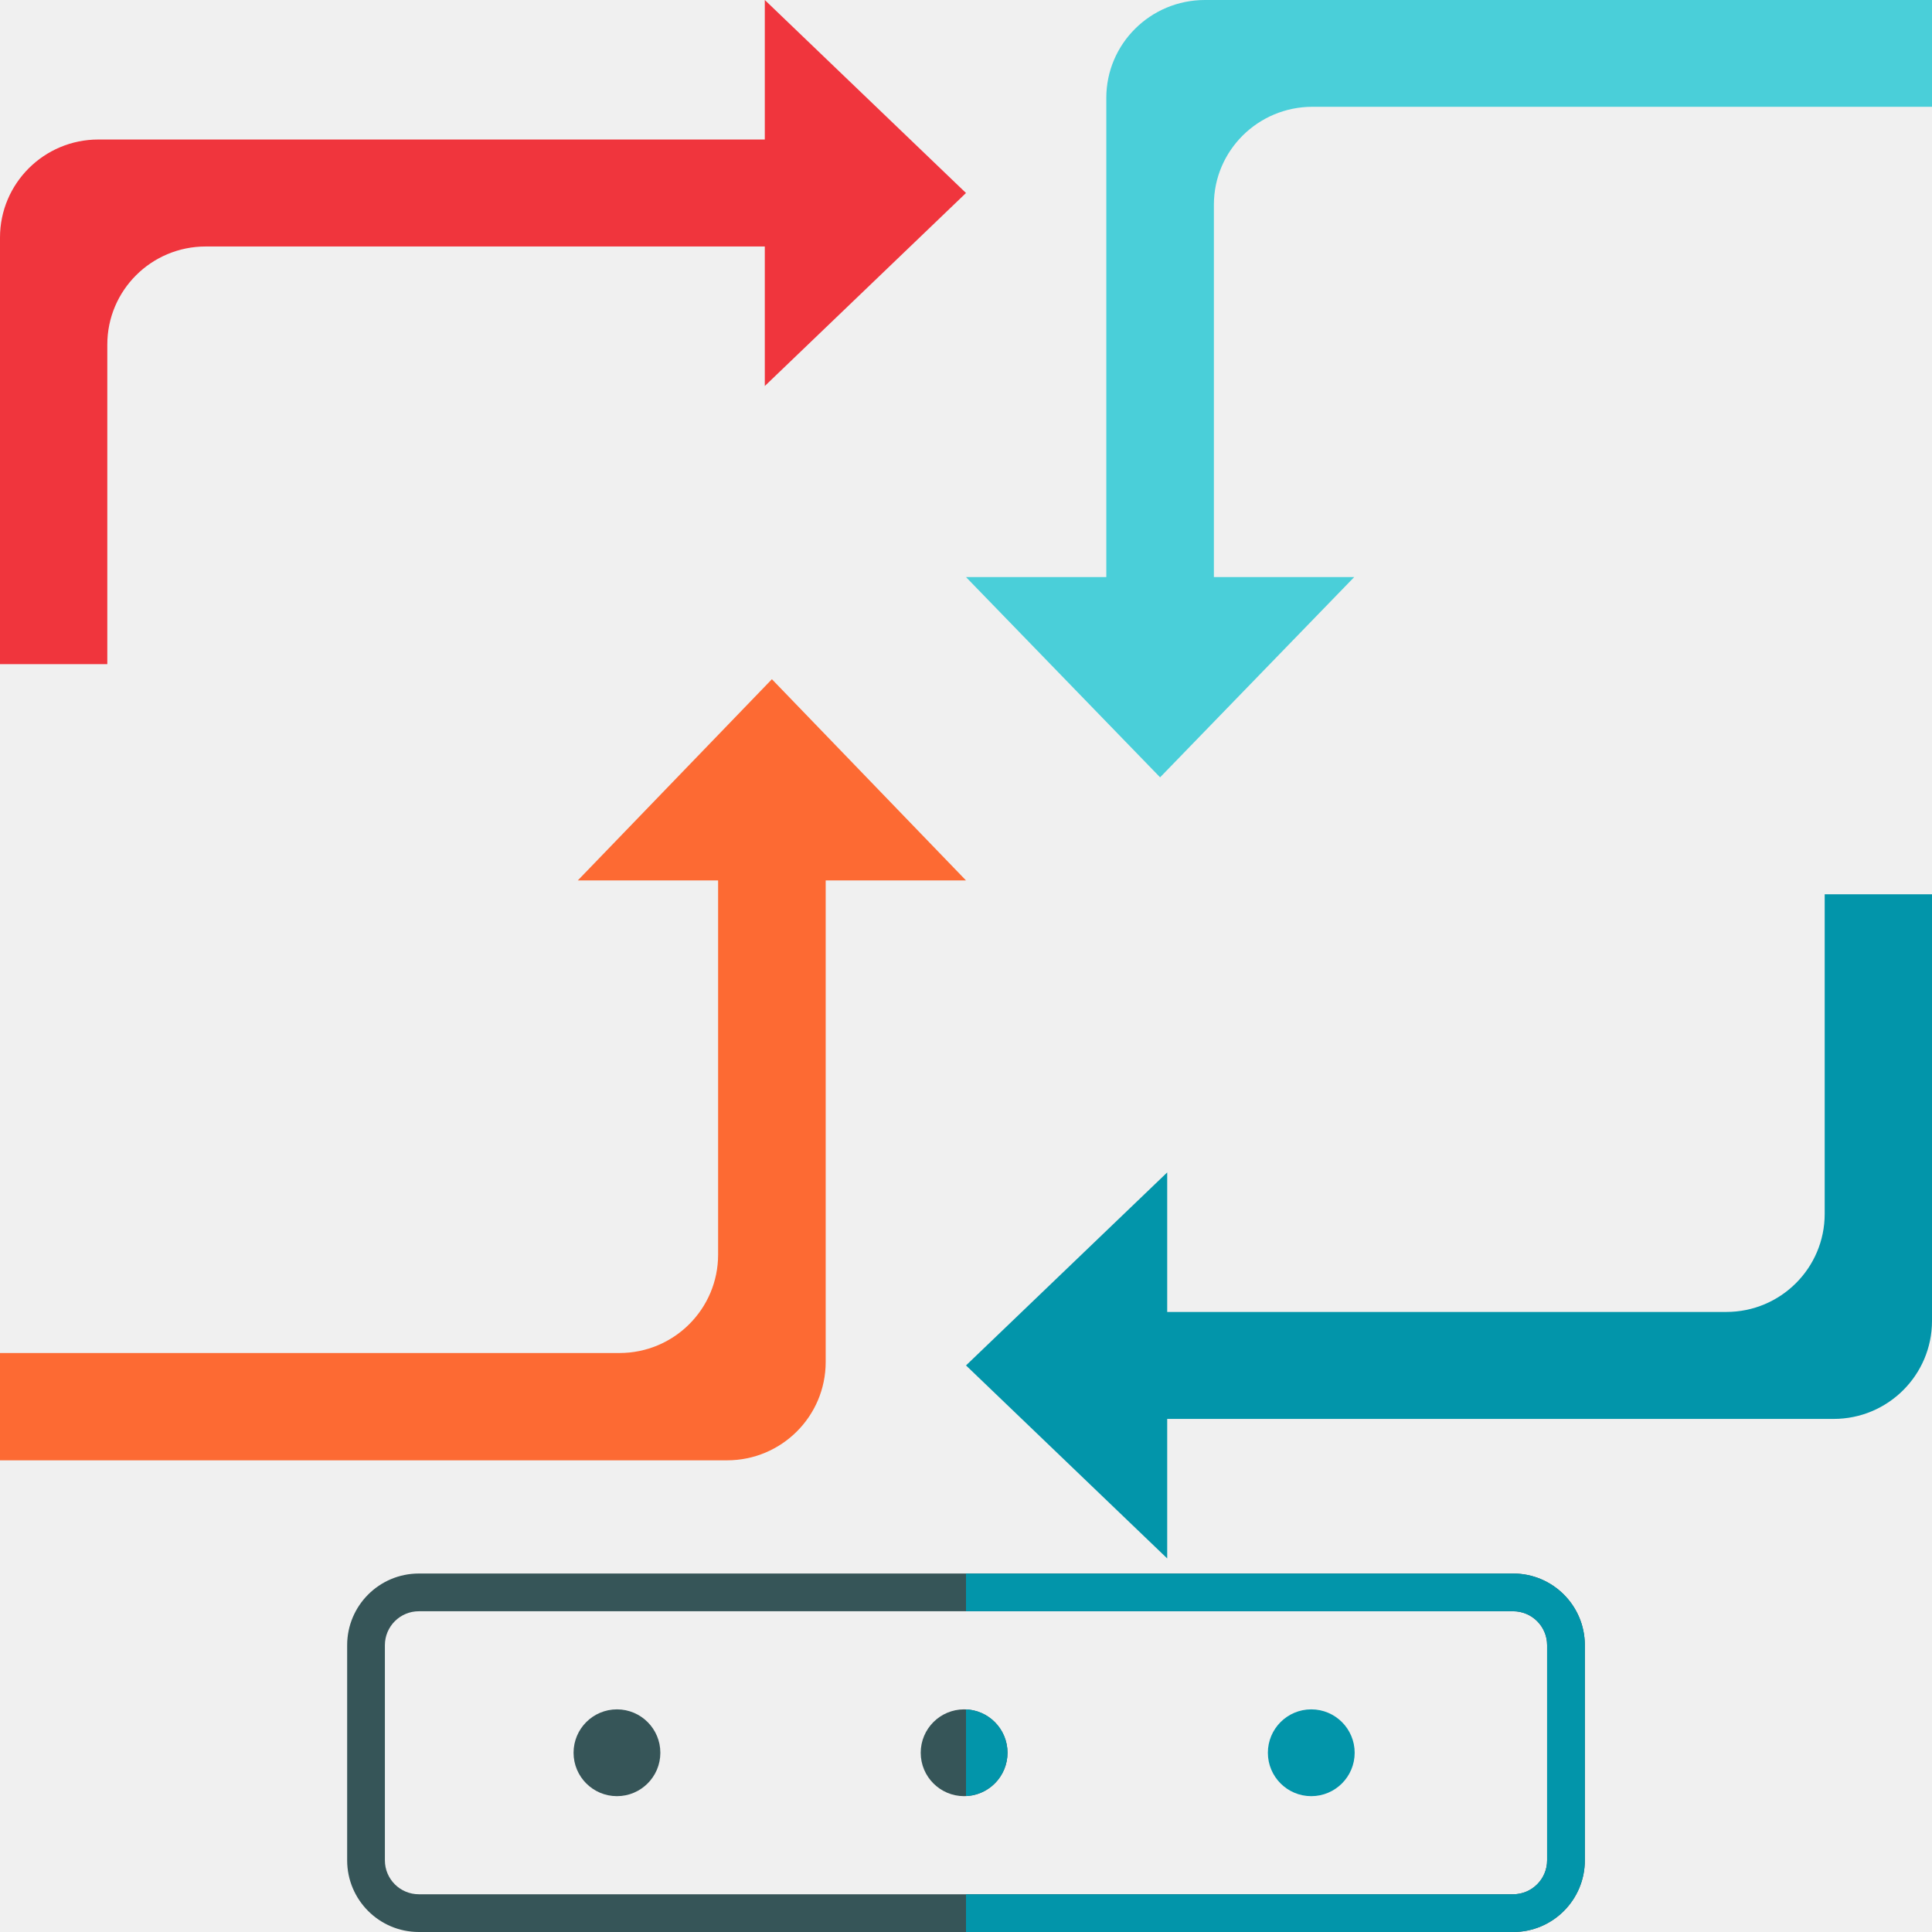
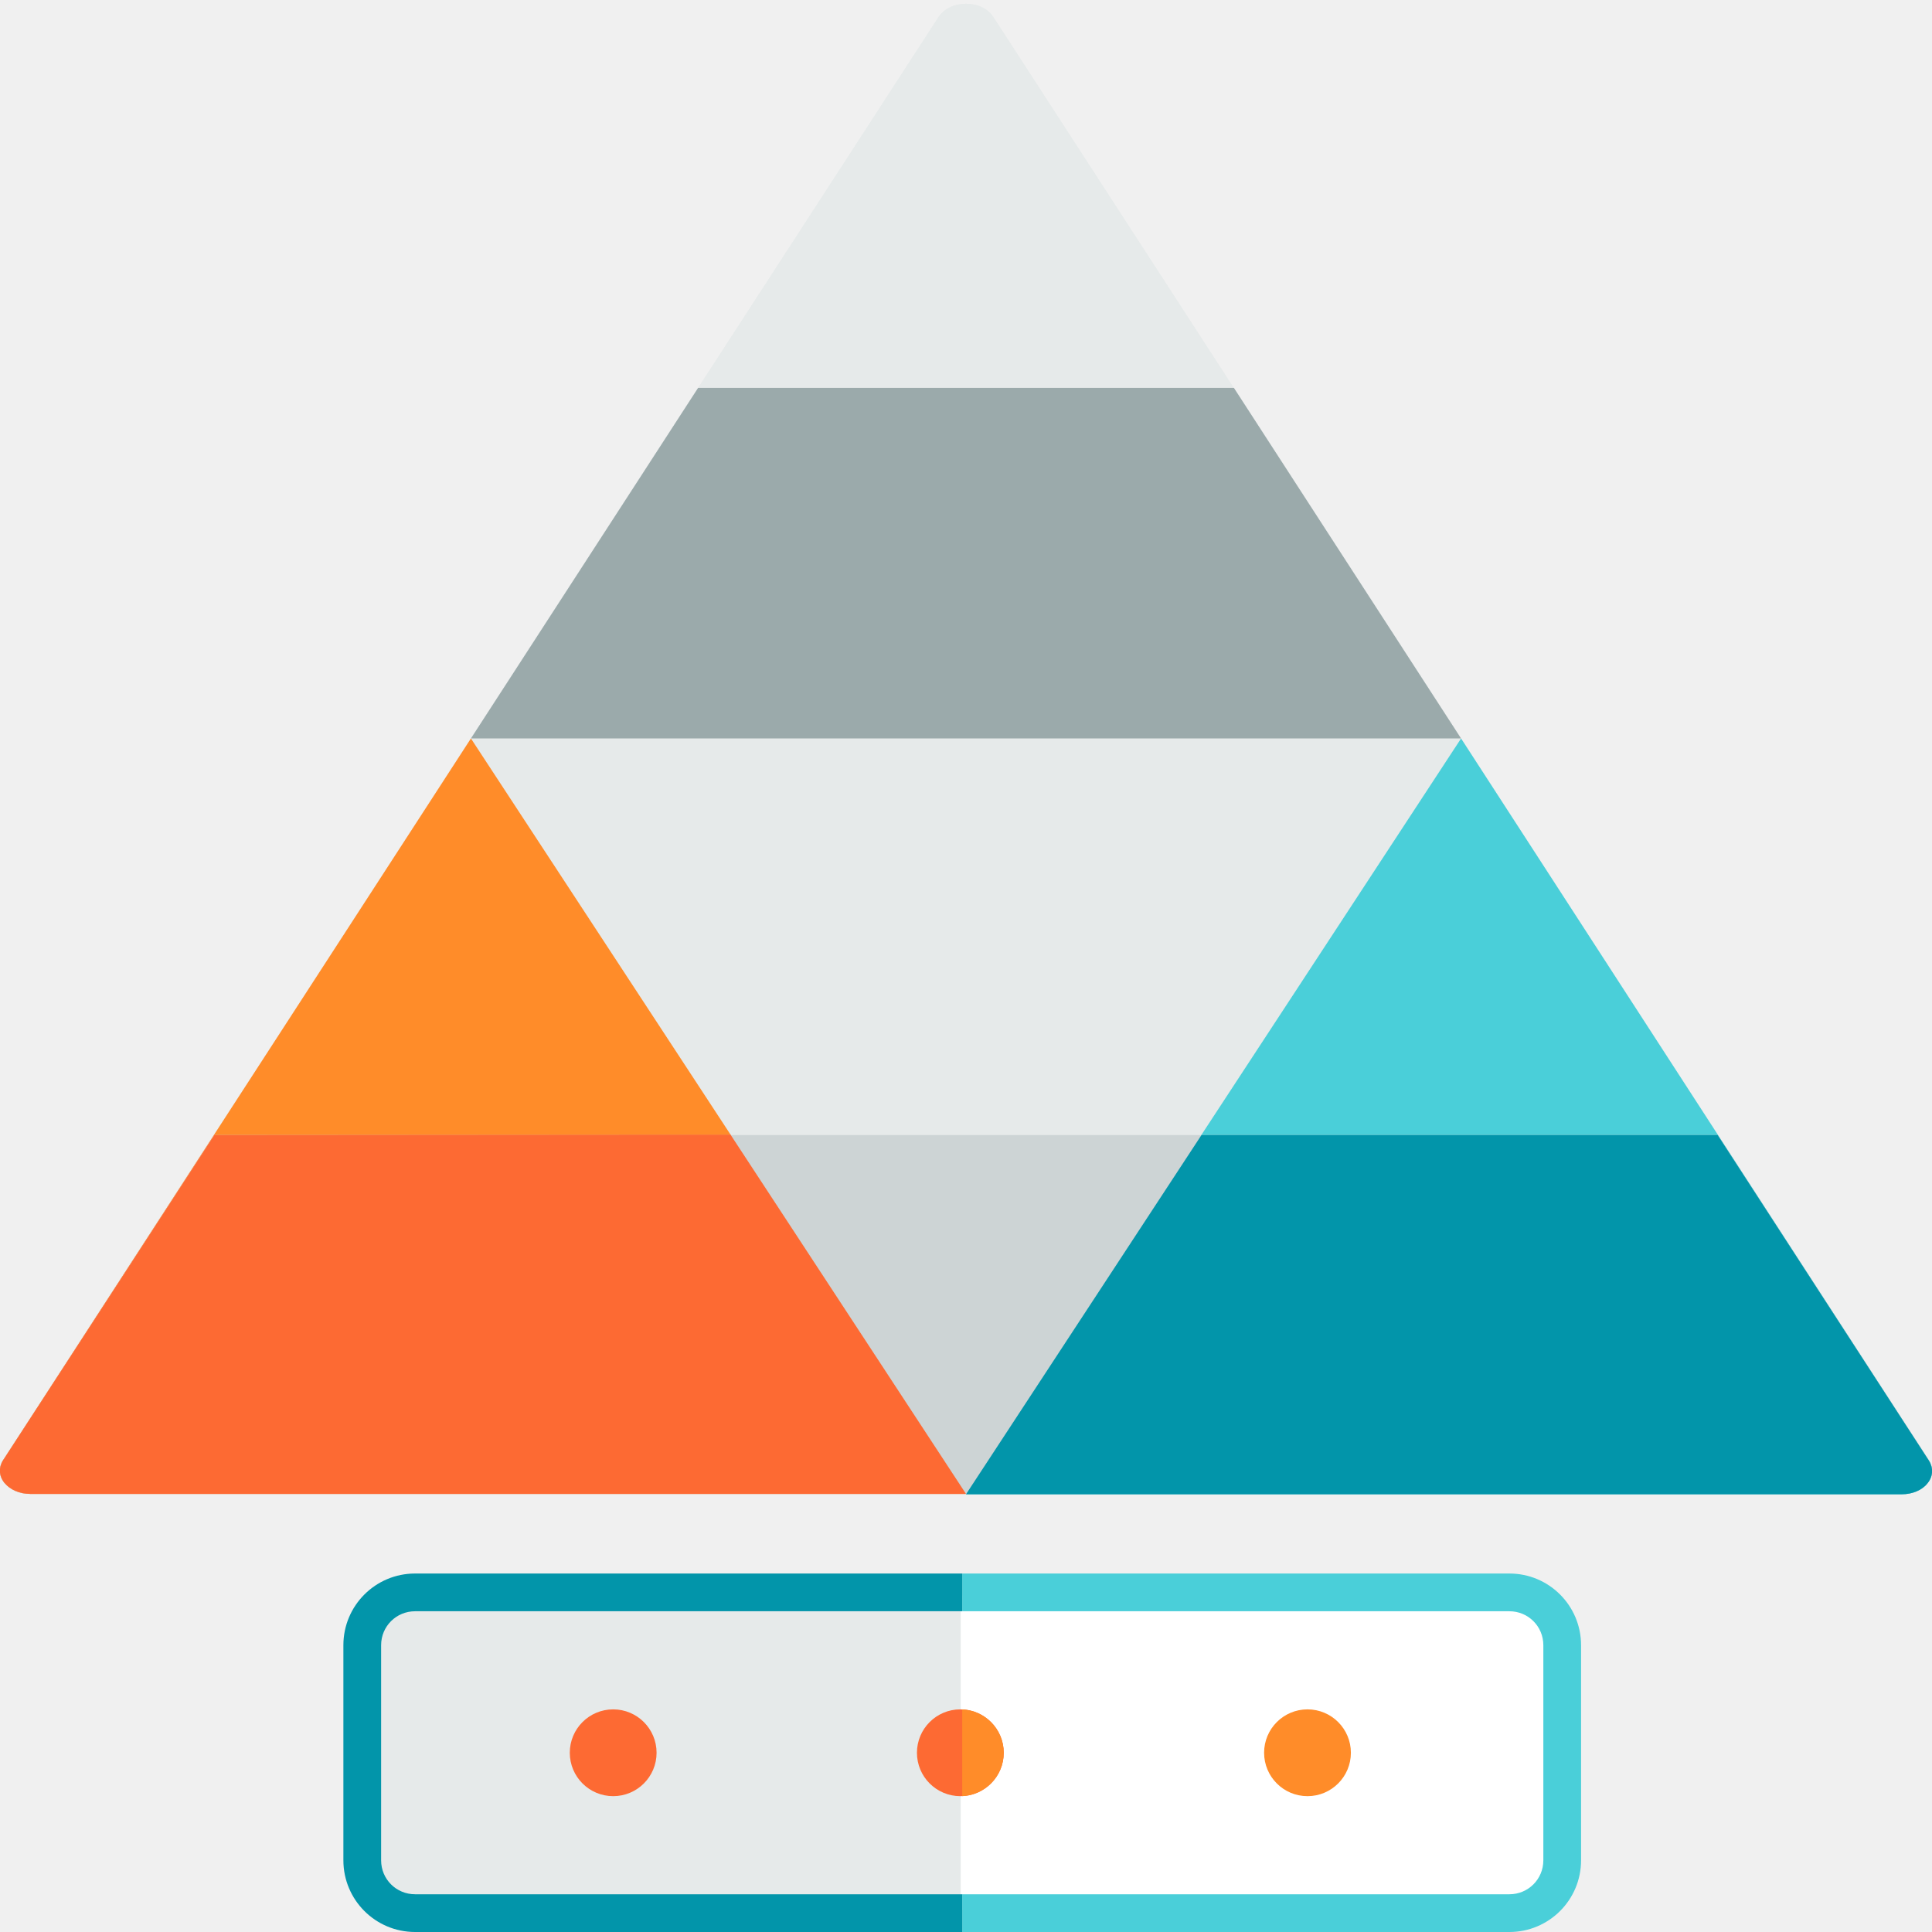
- <svg xmlns="http://www.w3.org/2000/svg" width="512" height="512" viewBox="0 0 512 512" fill="none">
-   <g clip-path="url(#clip0)">
-     <path fill-rule="evenodd" clip-rule="evenodd" d="M401 427H111C106.029 427 102 431.029 102 436V493C102 497.971 106.029 502 111 502H401C405.971 502 410 497.971 410 493V436C410 431.029 405.971 427 401 427ZM111 417C100.507 417 92 425.507 92 436V493C92 503.493 100.507 512 111 512H401C411.493 512 420 503.493 420 493V436C420 425.507 411.493 417 401 417H111Z" fill="#365558" />
-     <circle cx="163.5" cy="464.5" r="11.5" fill="#365558" />
-     <circle cx="255.5" cy="464.5" r="11.5" fill="#365558" />
-     <circle cx="347.5" cy="464.5" r="11.5" fill="#0295AA" />
-     <path d="M256 512H401C411.493 512 420 503.493 420 493V436C420 425.507 411.493 417 401 417H256V427H401C405.971 427 410 431.029 410 436V493C410 497.971 405.971 502 401 502H256V512Z" fill="#0295AA" />
-     <path fill-rule="evenodd" clip-rule="evenodd" d="M256 475.979C262.119 475.717 267 470.673 267 464.489C267 458.306 262.119 453.262 256 453V475.979Z" fill="#0295AA" />
-     <path d="M309.32 376.027V413L256 361.852L309.32 310.704V347.678L457.495 347.678C471.892 347.678 483.562 336.043 483.562 321.691L483.562 237H512L512 350.04C512 364.392 500.329 376.027 485.932 376.027L309.32 376.027Z" fill="#0295AA" />
-     <path d="M293.183 152.937L256 152.937L307.438 206L358.877 152.937L321.693 152.937L321.693 54.242C321.693 39.915 333.394 28.3 347.828 28.3L512 28.3L512 -7.55055e-07L319.318 -7.55055e-07C304.884 -5.82937e-07 293.183 11.614 293.183 25.942L293.183 152.937Z" fill="#4ACFD9" />
-     <path d="M202.68 36.973V0L256 51.148L202.68 102.296V65.322L54.505 65.322C40.108 65.322 28.438 76.957 28.438 91.309L28.438 176H1.80801e-05L0 62.96C0 48.608 11.671 36.973 26.068 36.973L202.68 36.973Z" fill="#F0353D" />
-     <path d="M218.817 233.32L256 233.32L204.562 180L153.123 233.32L190.307 233.32L190.307 332.495C190.307 346.892 178.606 358.562 164.172 358.562L-2 358.562L-2 387L192.682 387C207.116 387 218.817 375.329 218.817 360.932L218.817 233.32Z" fill="#FD6A33" />
+ <svg xmlns="http://www.w3.org/2000/svg" version="1.1" id="Layer_1" x="0px" y="0px" viewBox="96 11 512 512" style="enable-background:new 96 11 512 512;" xml:space="preserve">
+   <style type="text/css">
+ 	.st0{fill:#E6EAEA;}
+ 	.st1{fill:#FF8C29;}
+ 	.st2{fill:#4ACFD9;}
+ 	.st3{fill:#9BAAAB;}
+ 	.st4{fill:#CDD4D5;}
+ 	.st5{fill:#FD6A33;}
+ 	.st6{fill:#0295AA;}
+ 	.st7{fill:#FFFFFF;}
+ </style>
+   <g>
+     <g>
+       <path class="st0" d="M607.2,398l-248-382.6c-1.4-2.1-4.1-3.4-7.2-3.4c-3,0-5.8,1.3-7.2,3.4L96.8,398c-1.2,1.9-1.1,4.2,0.4,6    s4,2.9,6.8,2.9h496c2.8,0,5.4-1.1,6.8-2.9C608.3,402.2,608.4,400,607.2,398z" />
+       <path class="st0" d="M352,12c-3,0-5.8,1.3-7.2,3.4l-124,191.3h262.3l-124-191.3C357.8,13.3,355,12,352,12z" />
+     </g>
+     <path class="st1" d="M96.8,398c-1.2,1.9-1.1,4.2,0.4,6s4,2.9,6.8,2.9h248L220.8,206.7L96.8,398z" />
+     <path class="st2" d="M483.2,206.7L352,407h248c2.8,0,5.4-1.1,6.8-2.9c1.5-1.8,1.6-4.1,0.4-6L483.2,206.7z" />
+     <polygon class="st3" points="281,113.8 220.8,206.7 483.2,206.7 423,113.8  " />
+     <path class="st4" d="M551.2,311.8H152.8l-56,86.2c-1.2,1.9-1.1,4.2,0.4,6s4,2.9,6.8,2.9h496c2.8,0,5.4-1.1,6.8-2.9   c1.5-1.8,1.6-4.1,0.4-6L551.2,311.8z" />
+     <path class="st5" d="M152.8,311.8l-56,86.2c-1.2,1.9-1.1,4.2,0.4,6s4,2.9,6.8,2.9h248l-62.4-95.2L152.8,311.8L152.8,311.8z" />
+     <path class="st6" d="M551.2,311.8H414.4L352,407h248c2.8,0,5.4-1.1,6.8-2.9c1.5-1.8,1.6-4.1,0.4-6L551.2,311.8z" />
  </g>
-   <defs>
-     <clipPath id="clip0">
-       <rect width="512" height="512" fill="white" transform="matrix(1 0 0 -1 0 512)" />
-     </clipPath>
-   </defs>
+   <g>
+     <path class="st7" d="M498.3,433.8H350.5v83.4h147.8c6.6,0,12-5.4,12-12v-59.4C510.3,439.2,504.9,433.8,498.3,433.8z" />
+     <path class="st0" d="M205.1,433.8c-6.6,0-12,5.4-12,12v59.4c0,6.6,5.4,12,12,12h145.5v-83.4H205.1z" />
+     <circle class="st5" cx="258.5" cy="475.5" r="11.5" />
+     <circle class="st5" cx="350.5" cy="475.5" r="11.5" />
+     <circle class="st1" cx="442.5" cy="475.5" r="11.5" />
+     <path class="st2" d="M351,523h145c10.5,0,19-8.5,19-19v-57c0-10.5-8.5-19-19-19H351v10h145c5,0,9,4,9,9v57c0,5-4,9-9,9H351V523z" />
+     <path class="st6" d="M351,513H206c-5,0-9-4-9-9v-57c0-5,4-9,9-9h145v-10H206c-10.5,0-19,8.5-19,19v57c0,10.5,8.5,19,19,19h145V513z   " />
+     <path class="st1" d="M351,487c6.1-0.3,11-5.3,11-11.5s-4.9-11.2-11-11.5V487z" />
+   </g>
</svg>
